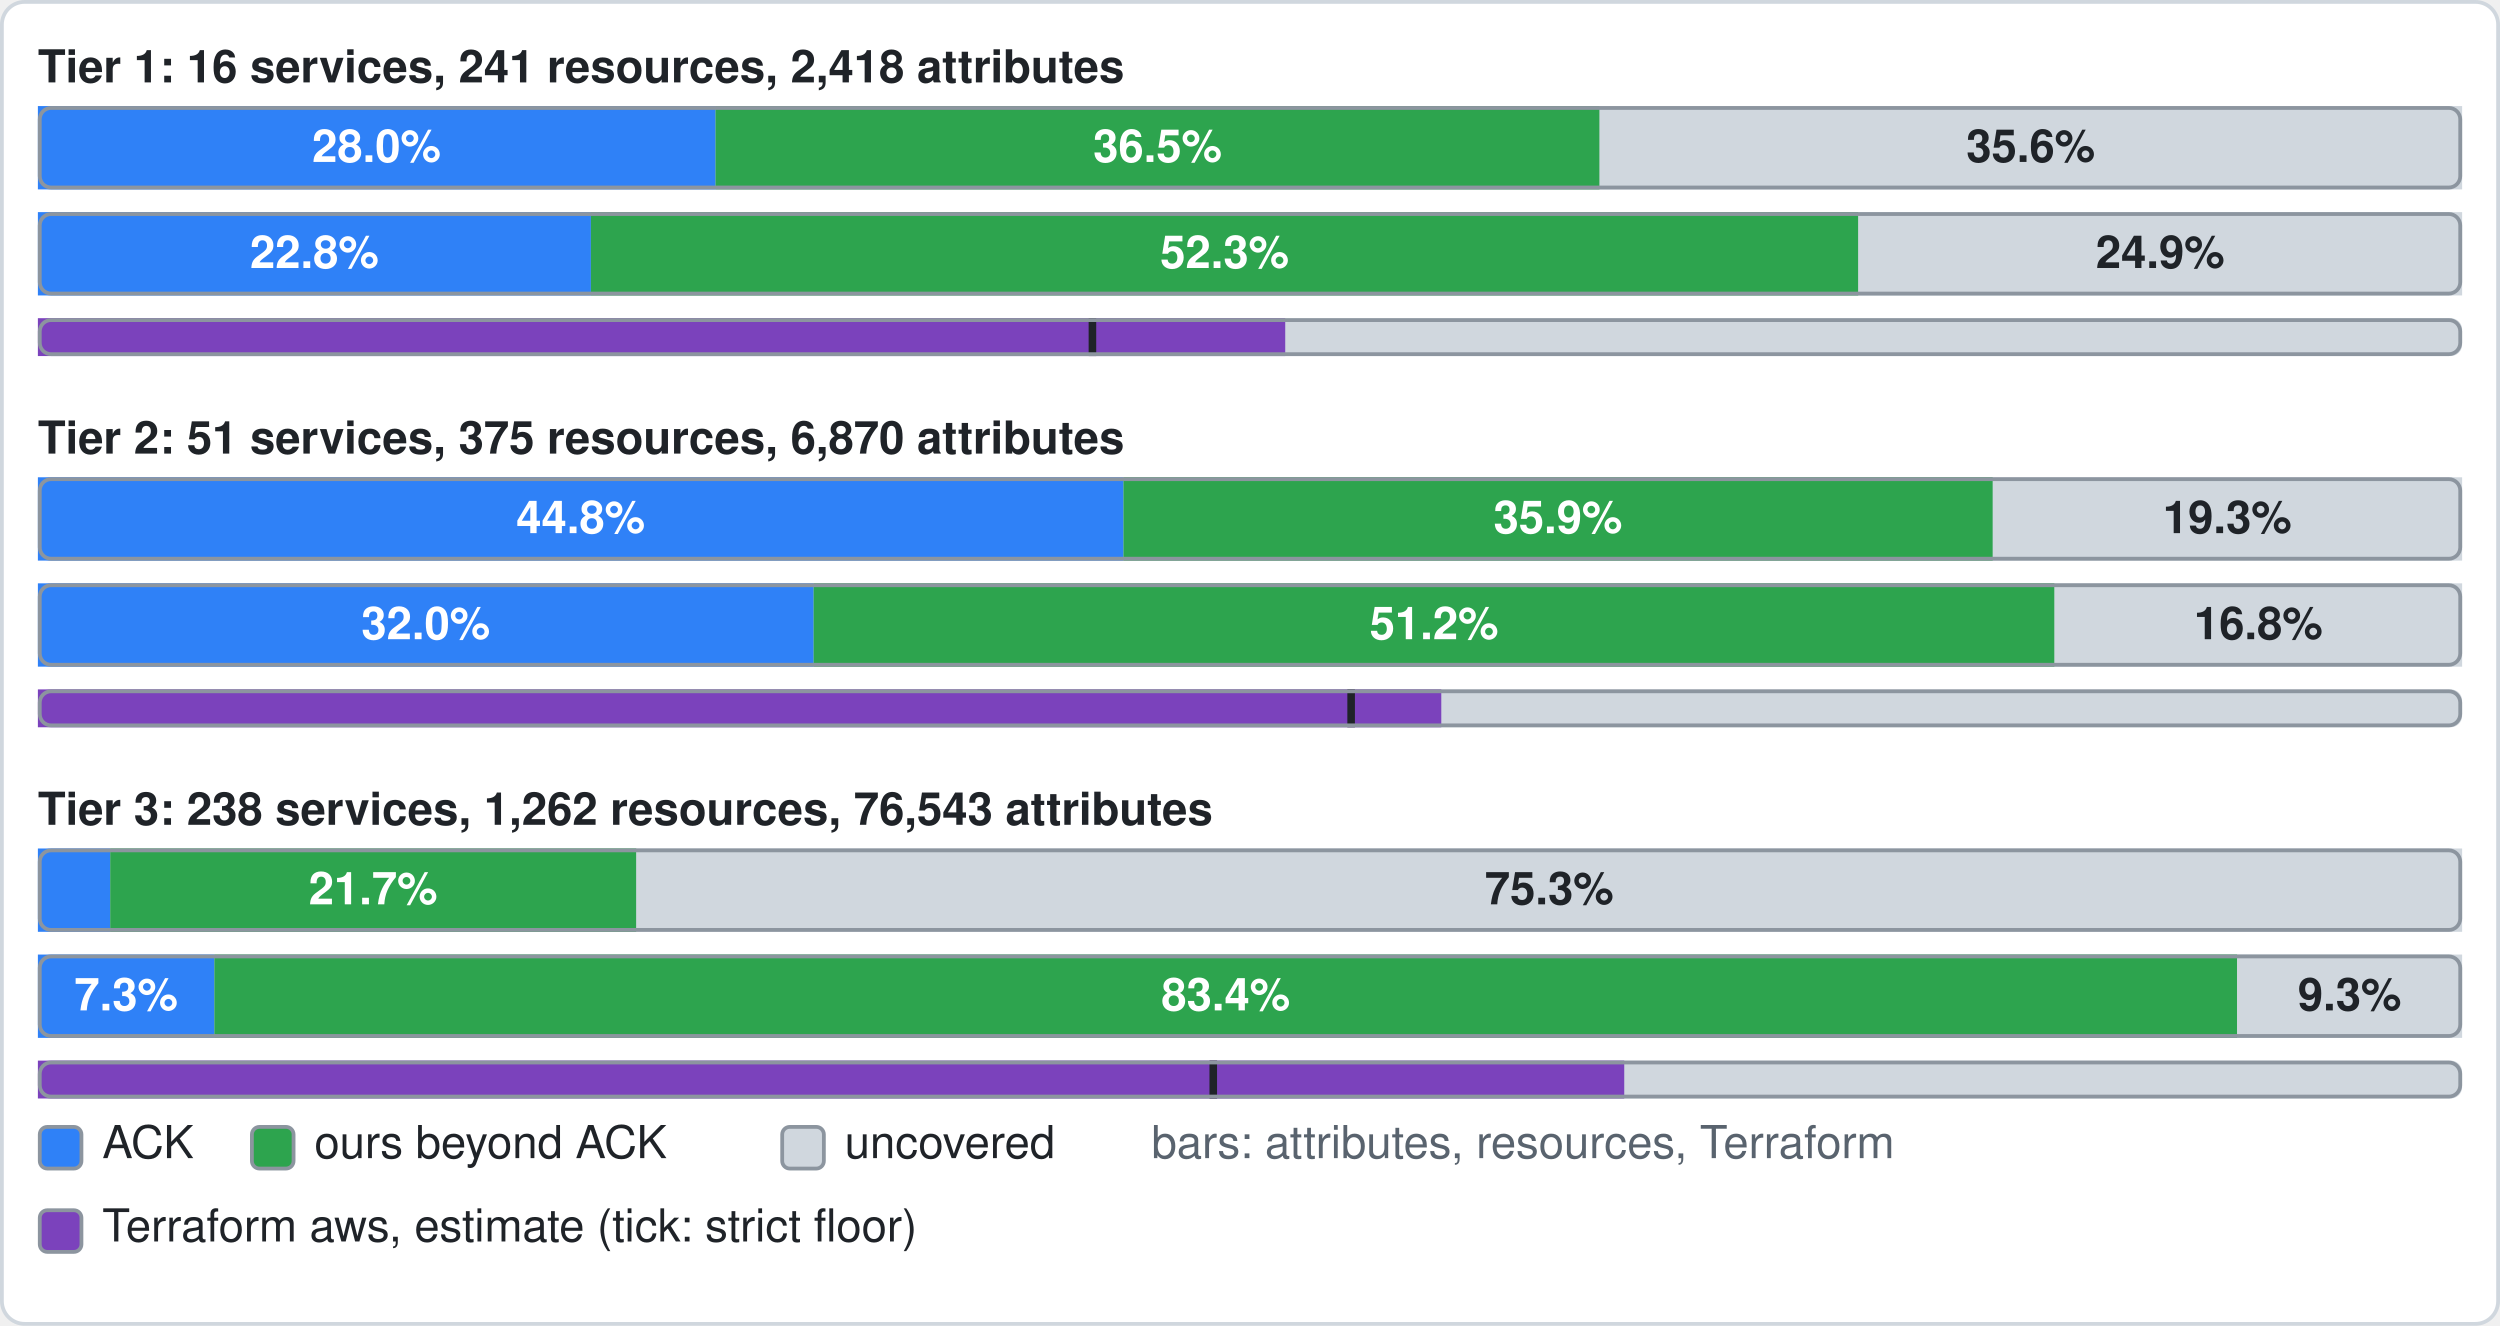
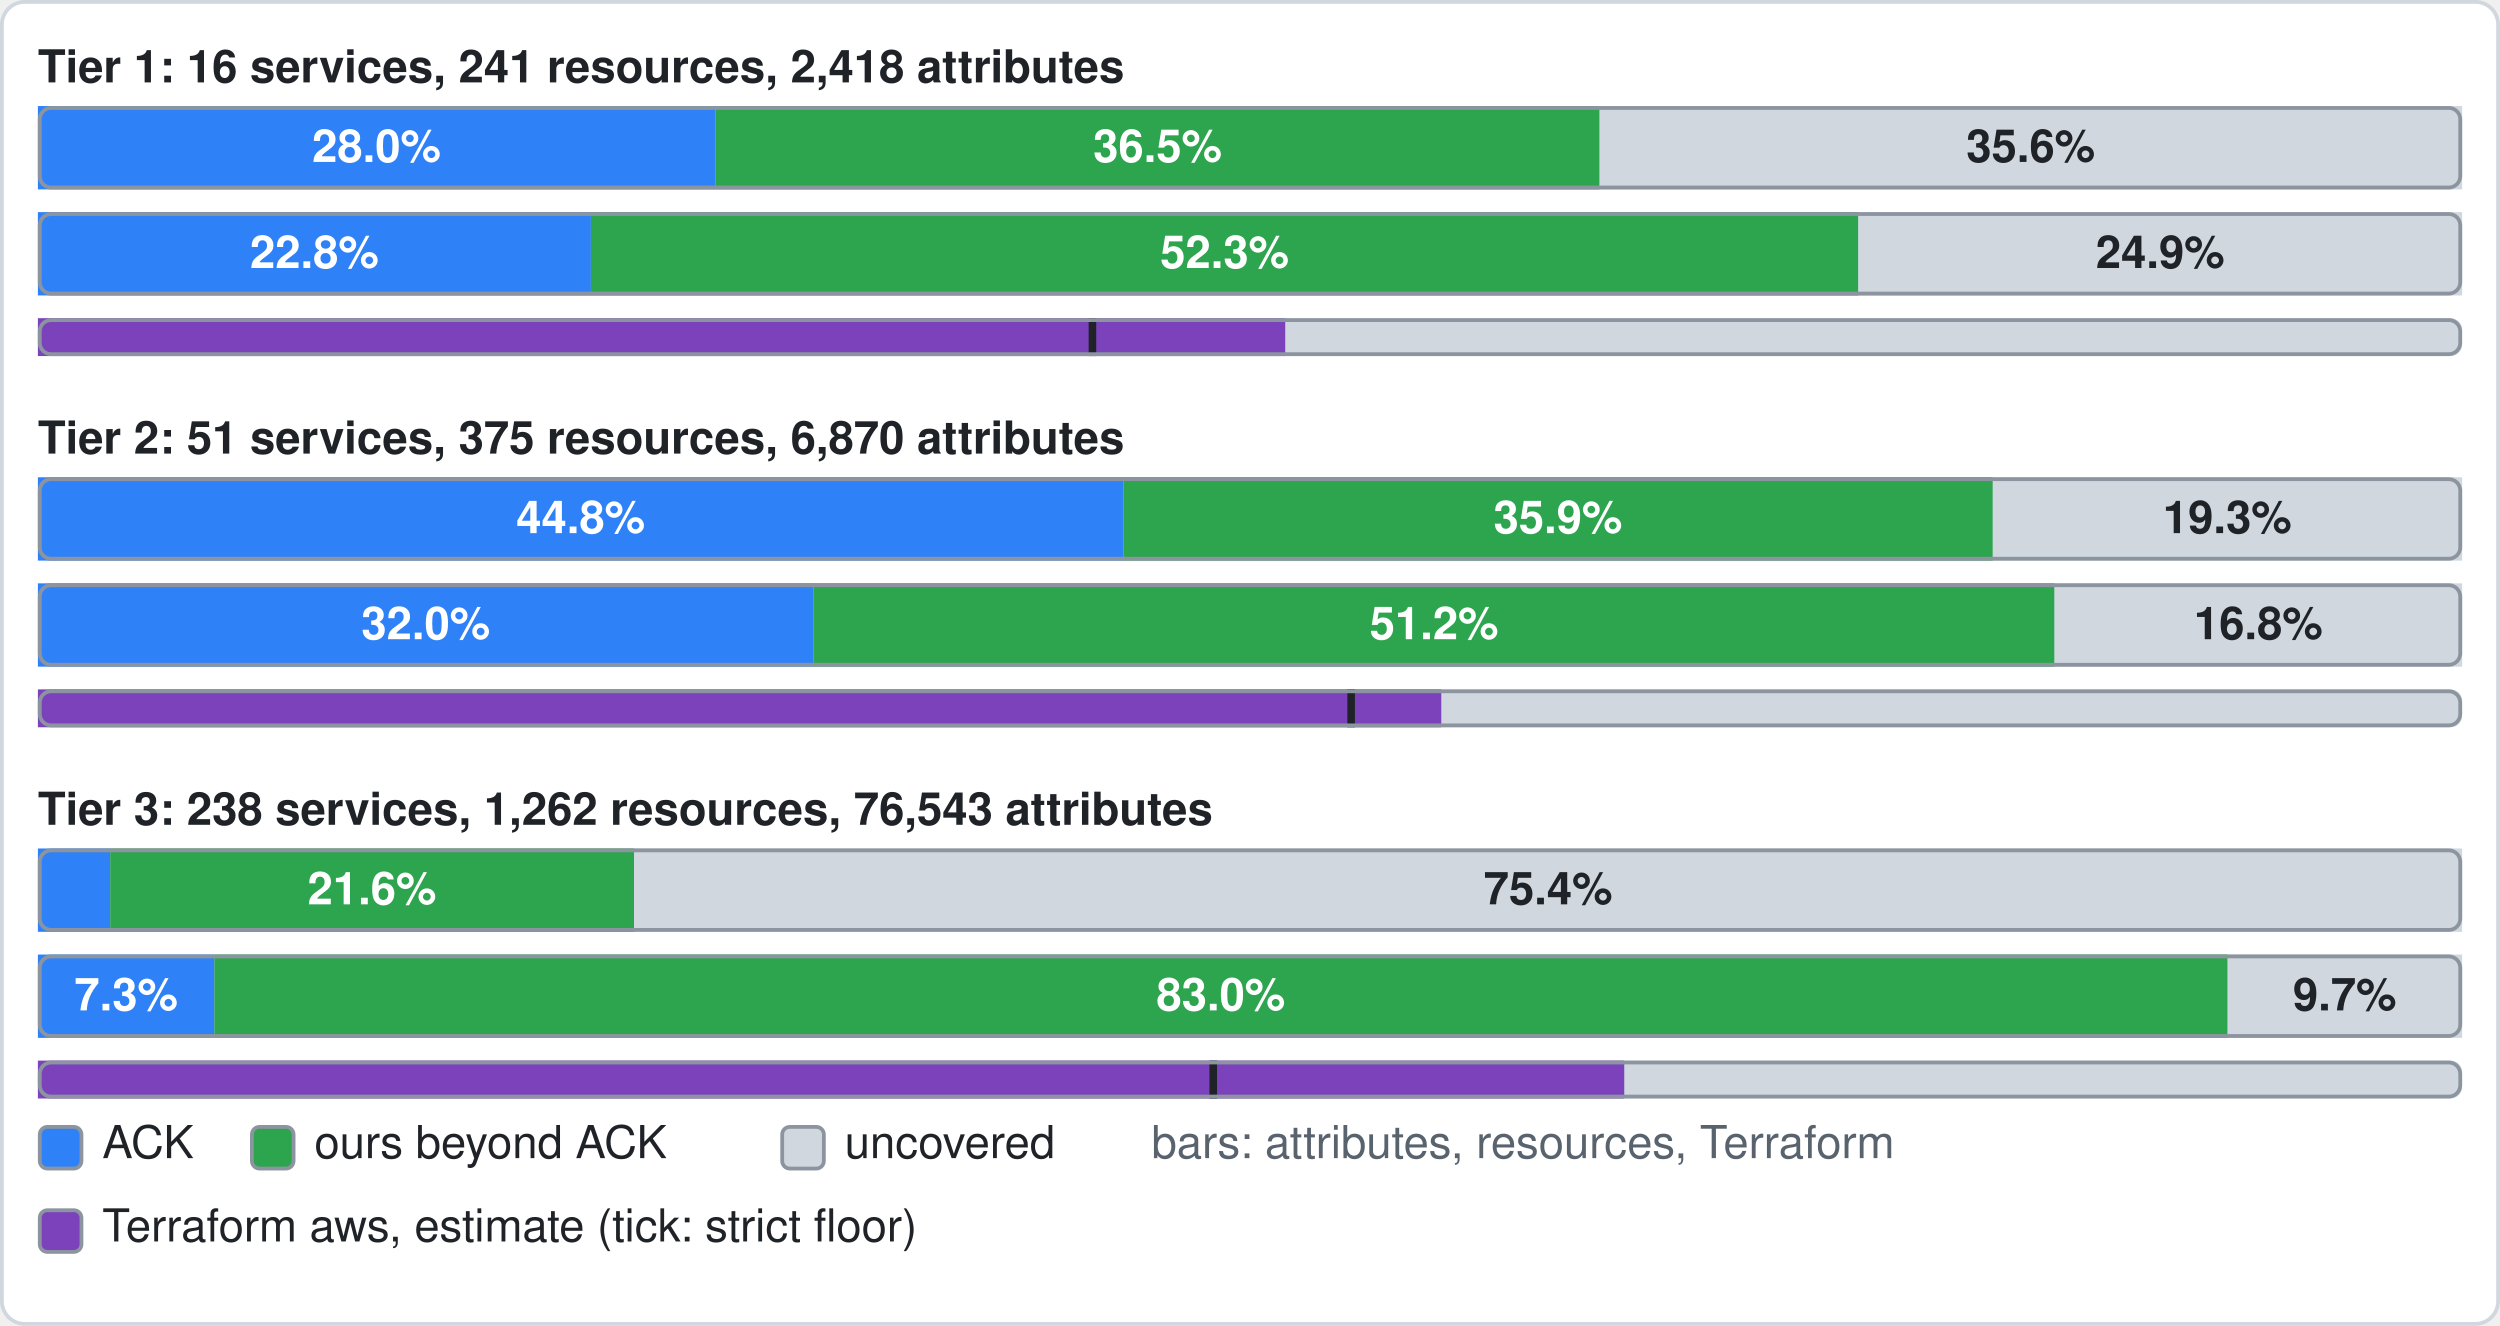
- <svg xmlns="http://www.w3.org/2000/svg" width="660" height="350" viewBox="0 0 660 350" role="img" aria-label="Tier 1: attributes official 28.0%, ours beyond 36.5%, uncovered 35.6%; resources official 22.8%, ours beyond 52.3%, uncovered 24.9%; Terraform aws provider (estimate): 51.5% of 2400 attributes, at least 43.5%. Tier 2: attributes official 44.8%, ours beyond 35.9%, uncovered 19.3%; resources official 32.0%, ours beyond 51.2%, uncovered 16.8%; Terraform aws provider (estimate): 57.9% of 6848 attributes, at least 54.2%. Tier 3: attributes official 3.0%, ours beyond 21.7%, uncovered 75.3%; resources official 7.3%, ours beyond 83.4%, uncovered 9.3%; Terraform aws provider (estimate): 65.4% of 76525 attributes, at least 48.5%">
+ <svg xmlns="http://www.w3.org/2000/svg" width="660" height="350" viewBox="0 0 660 350" role="img" aria-label="Tier 1: attributes official 28.0%, ours beyond 36.5%, uncovered 35.6%; resources official 22.8%, ours beyond 52.3%, uncovered 24.9%; Terraform aws provider (estimate): 51.5% of 2400 attributes, at least 43.5%. Tier 2: attributes official 44.8%, ours beyond 35.9%, uncovered 19.3%; resources official 32.0%, ours beyond 51.2%, uncovered 16.8%; Terraform aws provider (estimate): 57.9% of 6848 attributes, at least 54.2%. Tier 3: attributes official 3.0%, ours beyond 21.6%, uncovered 75.4%; resources official 7.3%, ours beyond 83.0%, uncovered 9.7%; Terraform aws provider (estimate): 65.4% of 76525 attributes, at least 48.5%">
  <rect x="0.5" y="0.5" width="659" height="349" rx="6" fill="#ffffff" stroke="#d0d7de" />
  <text x="10" y="19" font-family="-apple-system,BlinkMacSystemFont,'Segoe UI',Helvetica,Arial,sans-serif" font-size="12" font-weight="600" fill="#1f2328" dominant-baseline="central">Tier 1: 16 services, 241 resources, 2,418 attributes</text>
  <rect x="10" y="28" width="640" height="22" rx="3" fill="#d0d7de" />
  <rect x="10" y="28" width="178.9" height="22" fill="#2f81f7" />
  <text x="99.4" y="40" font-family="-apple-system,BlinkMacSystemFont,'Segoe UI',Helvetica,Arial,sans-serif" font-size="12" font-weight="600" fill="#ffffff" text-anchor="middle" dominant-baseline="central">28.0%</text>
  <rect x="188.9" y="28" width="233.4" height="22" fill="#2da44e" />
  <text x="305.6" y="40" font-family="-apple-system,BlinkMacSystemFont,'Segoe UI',Helvetica,Arial,sans-serif" font-size="12" font-weight="600" fill="#ffffff" text-anchor="middle" dominant-baseline="central">36.5%</text>
  <rect x="422.3" y="28" width="227.7" height="22" fill="#d0d7de" />
  <text x="536.1" y="40" font-family="-apple-system,BlinkMacSystemFont,'Segoe UI',Helvetica,Arial,sans-serif" font-size="12" font-weight="600" fill="#1f2328" text-anchor="middle" dominant-baseline="central">35.6%</text>
  <rect x="10.5" y="28.5" width="639" height="21" rx="3" fill="none" stroke="#8c959f" />
  <rect x="10" y="56" width="640" height="22" rx="3" fill="#d0d7de" />
  <rect x="10" y="56" width="146" height="22" fill="#2f81f7" />
  <text x="83" y="68" font-family="-apple-system,BlinkMacSystemFont,'Segoe UI',Helvetica,Arial,sans-serif" font-size="12" font-weight="600" fill="#ffffff" text-anchor="middle" dominant-baseline="central">22.8%</text>
  <rect x="156" y="56" width="334.6" height="22" fill="#2da44e" />
  <text x="323.3" y="68" font-family="-apple-system,BlinkMacSystemFont,'Segoe UI',Helvetica,Arial,sans-serif" font-size="12" font-weight="600" fill="#ffffff" text-anchor="middle" dominant-baseline="central">52.3%</text>
  <rect x="490.6" y="56" width="159.4" height="22" fill="#d0d7de" />
  <text x="570.3" y="68" font-family="-apple-system,BlinkMacSystemFont,'Segoe UI',Helvetica,Arial,sans-serif" font-size="12" font-weight="600" fill="#1f2328" text-anchor="middle" dominant-baseline="central">24.9%</text>
  <rect x="10.5" y="56.5" width="639" height="21" rx="3" fill="none" stroke="#8c959f" />
  <rect x="10" y="84" width="640" height="10" rx="3" fill="#d0d7de" />
  <rect x="10" y="84" width="329.3" height="10" fill="#7b42bc" />
  <rect x="287.4" y="84" width="2" height="10" fill="#1f2328" />
  <rect x="10.5" y="84.5" width="639" height="9" rx="3" fill="none" stroke="#8c959f" />
  <text x="10" y="117" font-family="-apple-system,BlinkMacSystemFont,'Segoe UI',Helvetica,Arial,sans-serif" font-size="12" font-weight="600" fill="#1f2328" dominant-baseline="central">Tier 2: 51 services, 375 resources, 6,870 attributes</text>
  <rect x="10" y="126" width="640" height="22" rx="3" fill="#d0d7de" />
  <rect x="10" y="126" width="286.6" height="22" fill="#2f81f7" />
  <text x="153.3" y="138" font-family="-apple-system,BlinkMacSystemFont,'Segoe UI',Helvetica,Arial,sans-serif" font-size="12" font-weight="600" fill="#ffffff" text-anchor="middle" dominant-baseline="central">44.8%</text>
  <rect x="296.6" y="126" width="229.5" height="22" fill="#2da44e" />
  <text x="411.3" y="138" font-family="-apple-system,BlinkMacSystemFont,'Segoe UI',Helvetica,Arial,sans-serif" font-size="12" font-weight="600" fill="#ffffff" text-anchor="middle" dominant-baseline="central">35.9%</text>
  <rect x="526.1" y="126" width="123.9" height="22" fill="#d0d7de" />
  <text x="588" y="138" font-family="-apple-system,BlinkMacSystemFont,'Segoe UI',Helvetica,Arial,sans-serif" font-size="12" font-weight="600" fill="#1f2328" text-anchor="middle" dominant-baseline="central">19.3%</text>
  <rect x="10.5" y="126.5" width="639" height="21" rx="3" fill="none" stroke="#8c959f" />
  <rect x="10" y="154" width="640" height="22" rx="3" fill="#d0d7de" />
  <rect x="10" y="154" width="204.8" height="22" fill="#2f81f7" />
  <text x="112.4" y="166" font-family="-apple-system,BlinkMacSystemFont,'Segoe UI',Helvetica,Arial,sans-serif" font-size="12" font-weight="600" fill="#ffffff" text-anchor="middle" dominant-baseline="central">32.0%</text>
  <rect x="214.8" y="154" width="327.6" height="22" fill="#2da44e" />
  <text x="378.6" y="166" font-family="-apple-system,BlinkMacSystemFont,'Segoe UI',Helvetica,Arial,sans-serif" font-size="12" font-weight="600" fill="#ffffff" text-anchor="middle" dominant-baseline="central">51.2%</text>
  <rect x="542.4" y="154" width="107.6" height="22" fill="#d0d7de" />
  <text x="596.2" y="166" font-family="-apple-system,BlinkMacSystemFont,'Segoe UI',Helvetica,Arial,sans-serif" font-size="12" font-weight="600" fill="#1f2328" text-anchor="middle" dominant-baseline="central">16.8%</text>
  <rect x="10.5" y="154.5" width="639" height="21" rx="3" fill="none" stroke="#8c959f" />
  <rect x="10" y="182" width="640" height="10" rx="3" fill="#d0d7de" />
  <rect x="10" y="182" width="370.5" height="10" fill="#7b42bc" />
  <rect x="355.7" y="182" width="2" height="10" fill="#1f2328" />
  <rect x="10.5" y="182.5" width="639" height="9" rx="3" fill="none" stroke="#8c959f" />
  <text x="10" y="215" font-family="-apple-system,BlinkMacSystemFont,'Segoe UI',Helvetica,Arial,sans-serif" font-size="12" font-weight="600" fill="#1f2328" dominant-baseline="central">Tier 3: 238 services, 1,262 resources, 76,543 attributes</text>
  <rect x="10" y="224" width="640" height="22" rx="3" fill="#d0d7de" />
  <rect x="10" y="224" width="19.1" height="22" fill="#2f81f7" />
-   <rect x="29.1" y="224" width="138.9" height="22" fill="#2da44e" />
-   <text x="98.5" y="236" font-family="-apple-system,BlinkMacSystemFont,'Segoe UI',Helvetica,Arial,sans-serif" font-size="12" font-weight="600" fill="#ffffff" text-anchor="middle" dominant-baseline="central">21.7%</text>
-   <rect x="168" y="224" width="482" height="22" fill="#d0d7de" />
-   <text x="409" y="236" font-family="-apple-system,BlinkMacSystemFont,'Segoe UI',Helvetica,Arial,sans-serif" font-size="12" font-weight="600" fill="#1f2328" text-anchor="middle" dominant-baseline="central">75.3%</text>
+   <rect x="29.1" y="224" width="138.3" height="22" fill="#2da44e" />
+   <text x="98.2" y="236" font-family="-apple-system,BlinkMacSystemFont,'Segoe UI',Helvetica,Arial,sans-serif" font-size="12" font-weight="600" fill="#ffffff" text-anchor="middle" dominant-baseline="central">21.6%</text>
+   <rect x="167.4" y="224" width="482.6" height="22" fill="#d0d7de" />
+   <text x="408.7" y="236" font-family="-apple-system,BlinkMacSystemFont,'Segoe UI',Helvetica,Arial,sans-serif" font-size="12" font-weight="600" fill="#1f2328" text-anchor="middle" dominant-baseline="central">75.4%</text>
  <rect x="10.5" y="224.5" width="639" height="21" rx="3" fill="none" stroke="#8c959f" />
  <rect x="10" y="252" width="640" height="22" rx="3" fill="#d0d7de" />
  <rect x="10" y="252" width="46.6" height="22" fill="#2f81f7" />
  <text x="33.3" y="264" font-family="-apple-system,BlinkMacSystemFont,'Segoe UI',Helvetica,Arial,sans-serif" font-size="12" font-weight="600" fill="#ffffff" text-anchor="middle" dominant-baseline="central">7.3%</text>
-   <rect x="56.6" y="252" width="534" height="22" fill="#2da44e" />
-   <text x="323.6" y="264" font-family="-apple-system,BlinkMacSystemFont,'Segoe UI',Helvetica,Arial,sans-serif" font-size="12" font-weight="600" fill="#ffffff" text-anchor="middle" dominant-baseline="central">83.4%</text>
-   <rect x="590.6" y="252" width="59.4" height="22" fill="#d0d7de" />
-   <text x="620.3" y="264" font-family="-apple-system,BlinkMacSystemFont,'Segoe UI',Helvetica,Arial,sans-serif" font-size="12" font-weight="600" fill="#1f2328" text-anchor="middle" dominant-baseline="central">9.3%</text>
+   <rect x="56.6" y="252" width="531.5" height="22" fill="#2da44e" />
+   <text x="322.3" y="264" font-family="-apple-system,BlinkMacSystemFont,'Segoe UI',Helvetica,Arial,sans-serif" font-size="12" font-weight="600" fill="#ffffff" text-anchor="middle" dominant-baseline="central">83.0%</text>
+   <rect x="588.1" y="252" width="61.9" height="22" fill="#d0d7de" />
+   <text x="619" y="264" font-family="-apple-system,BlinkMacSystemFont,'Segoe UI',Helvetica,Arial,sans-serif" font-size="12" font-weight="600" fill="#1f2328" text-anchor="middle" dominant-baseline="central">9.7%</text>
  <rect x="10.5" y="252.5" width="639" height="21" rx="3" fill="none" stroke="#8c959f" />
  <rect x="10" y="280" width="640" height="10" rx="3" fill="#d0d7de" />
  <rect x="10" y="280" width="418.8" height="10" fill="#7b42bc" />
  <rect x="319.3" y="280" width="2" height="10" fill="#1f2328" />
  <rect x="10.5" y="280.5" width="639" height="9" rx="3" fill="none" stroke="#8c959f" />
  <rect x="10.5" y="297.5" width="11" height="11" rx="2" fill="#2f81f7" stroke="#8c959f" />
  <text x="27" y="303" font-family="-apple-system,BlinkMacSystemFont,'Segoe UI',Helvetica,Arial,sans-serif" font-size="12" fill="#1f2328" dominant-baseline="central">ACK</text>
  <rect x="66.5" y="297.5" width="11" height="11" rx="2" fill="#2da44e" stroke="#8c959f" />
  <text x="83" y="303" font-family="-apple-system,BlinkMacSystemFont,'Segoe UI',Helvetica,Arial,sans-serif" font-size="12" fill="#1f2328" dominant-baseline="central">ours beyond ACK</text>
  <rect x="206.5" y="297.5" width="11" height="11" rx="2" fill="#d0d7de" stroke="#8c959f" />
  <text x="223" y="303" font-family="-apple-system,BlinkMacSystemFont,'Segoe UI',Helvetica,Arial,sans-serif" font-size="12" fill="#1f2328" dominant-baseline="central">uncovered</text>
  <text x="304" y="303" font-family="-apple-system,BlinkMacSystemFont,'Segoe UI',Helvetica,Arial,sans-serif" font-size="12" fill="#59636e" dominant-baseline="central">bars: attributes, resources, Terraform</text>
  <rect x="10.5" y="319.5" width="11" height="11" rx="2" fill="#7b42bc" stroke="#8c959f" />
  <text x="27" y="325" font-family="-apple-system,BlinkMacSystemFont,'Segoe UI',Helvetica,Arial,sans-serif" font-size="12" fill="#1f2328" dominant-baseline="central">Terraform aws, estimate (tick: strict floor)</text>
</svg>
